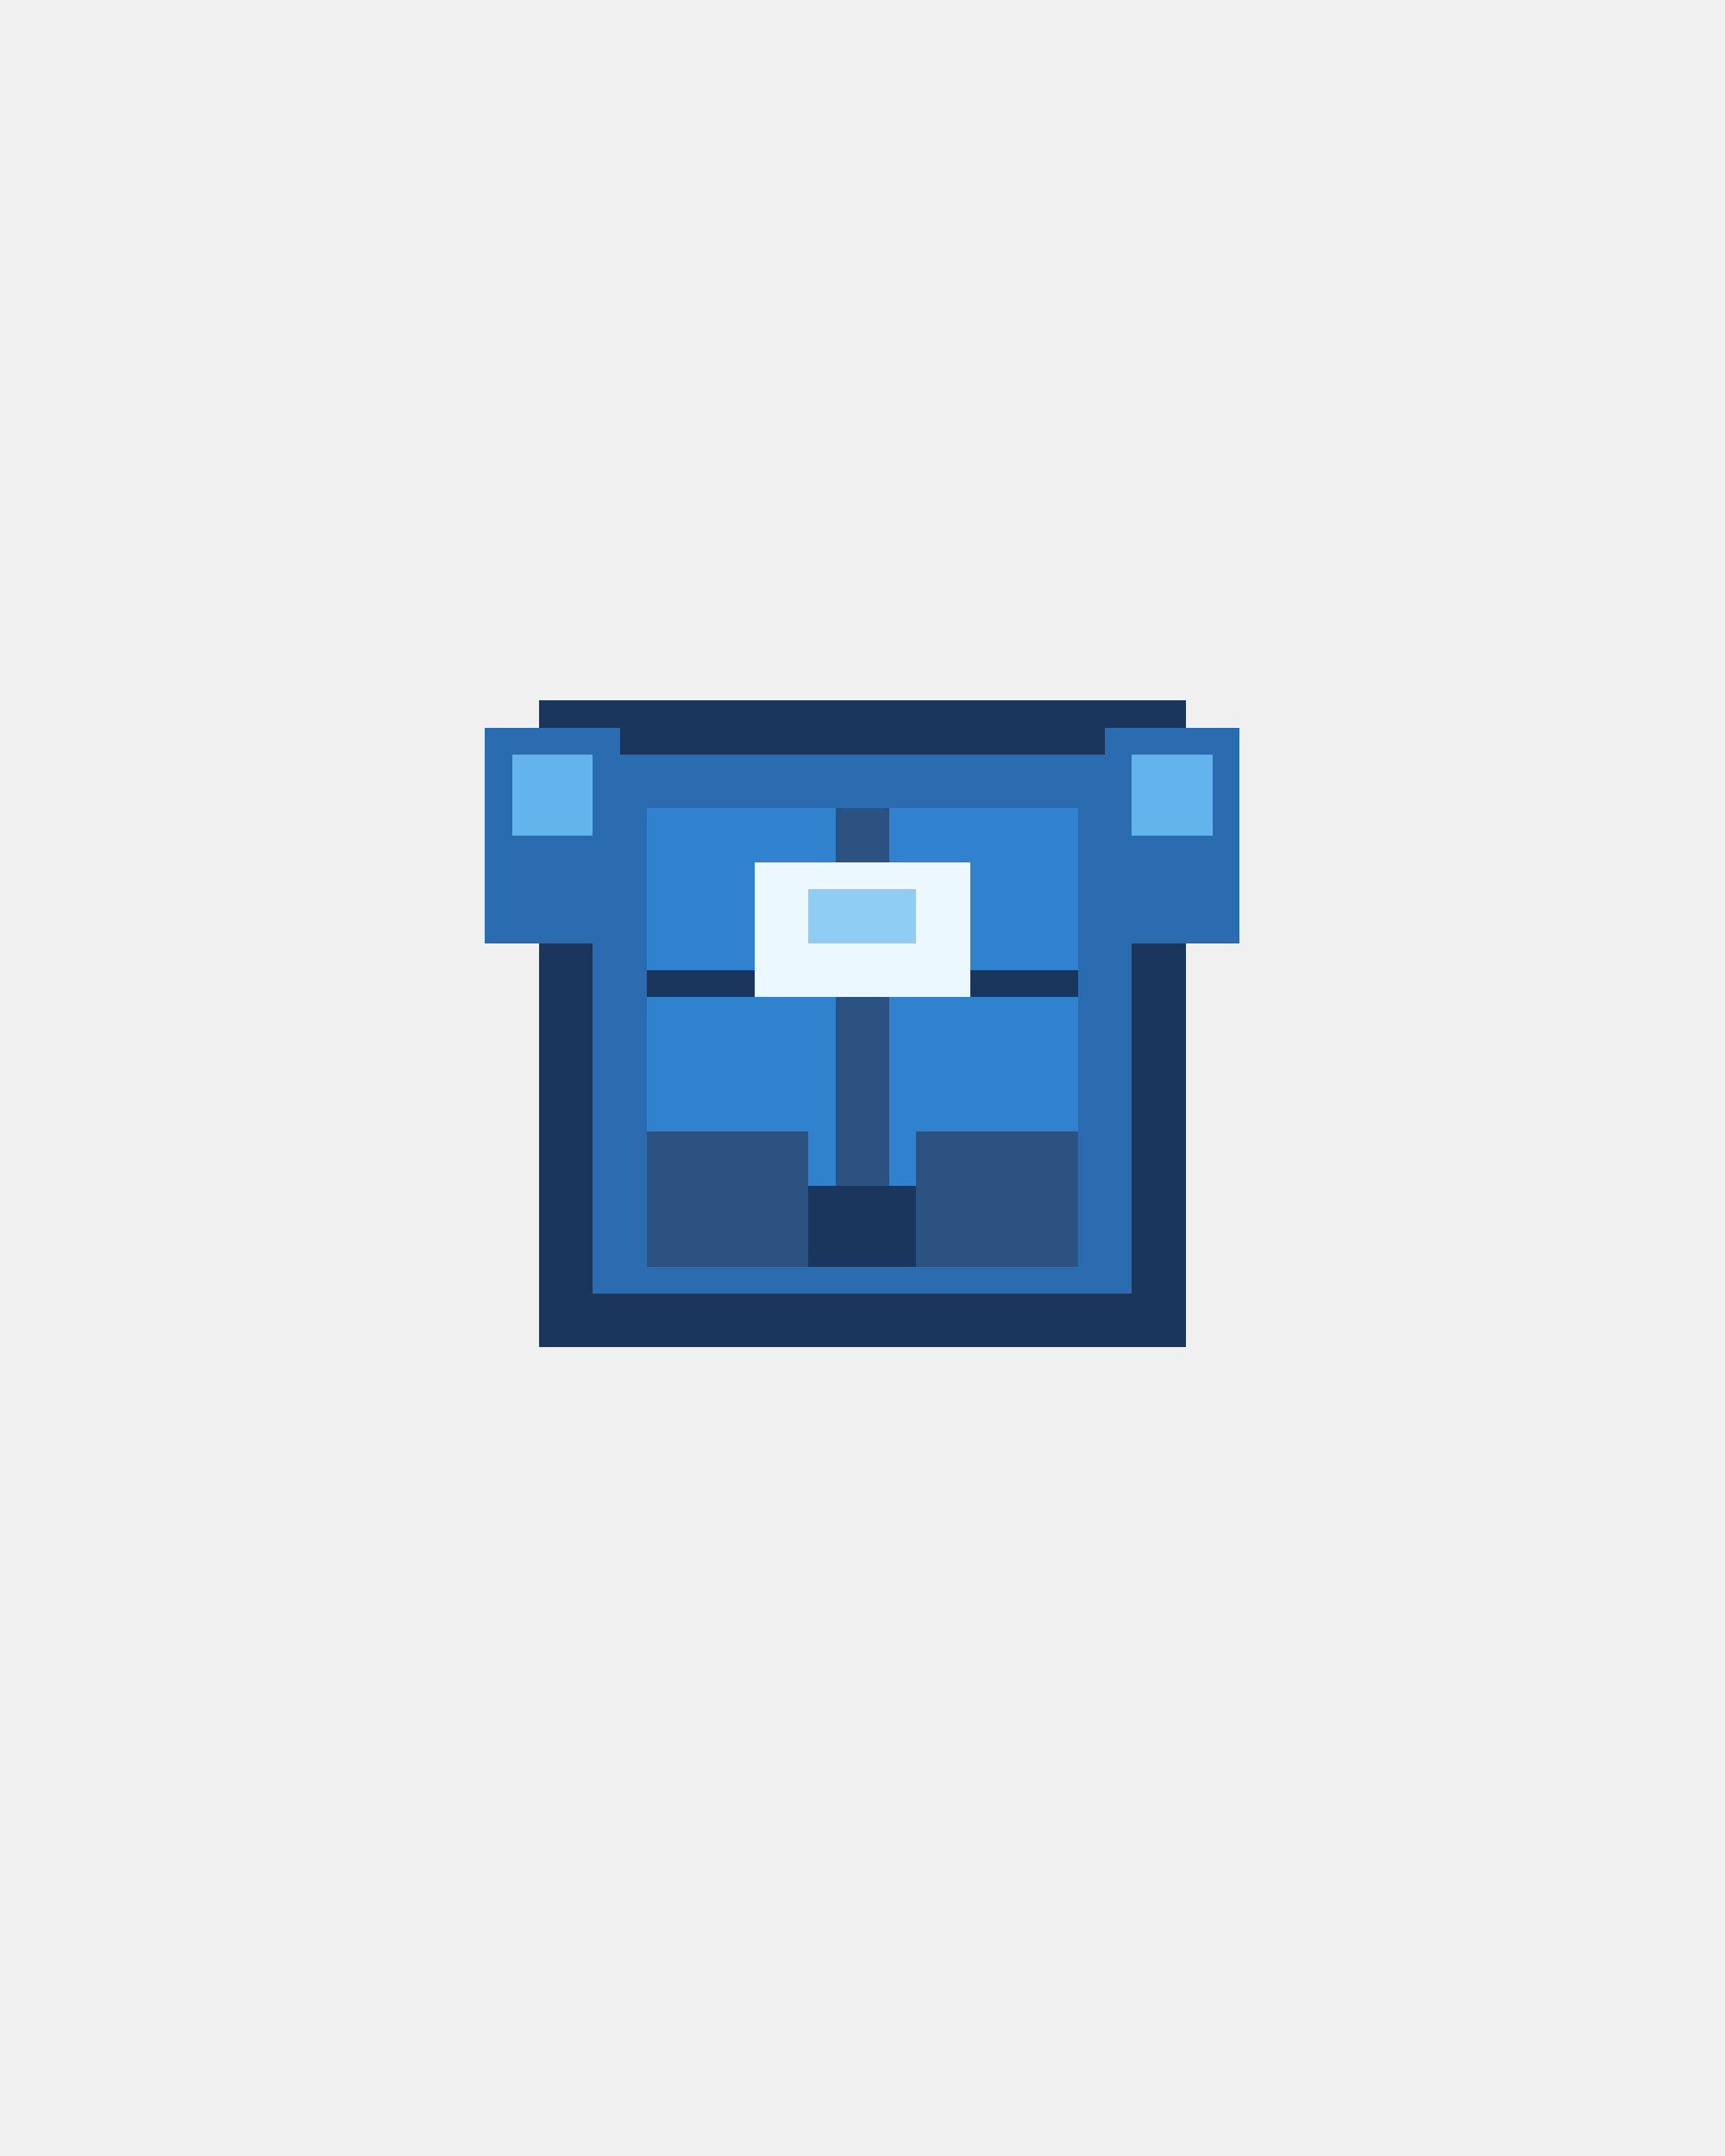
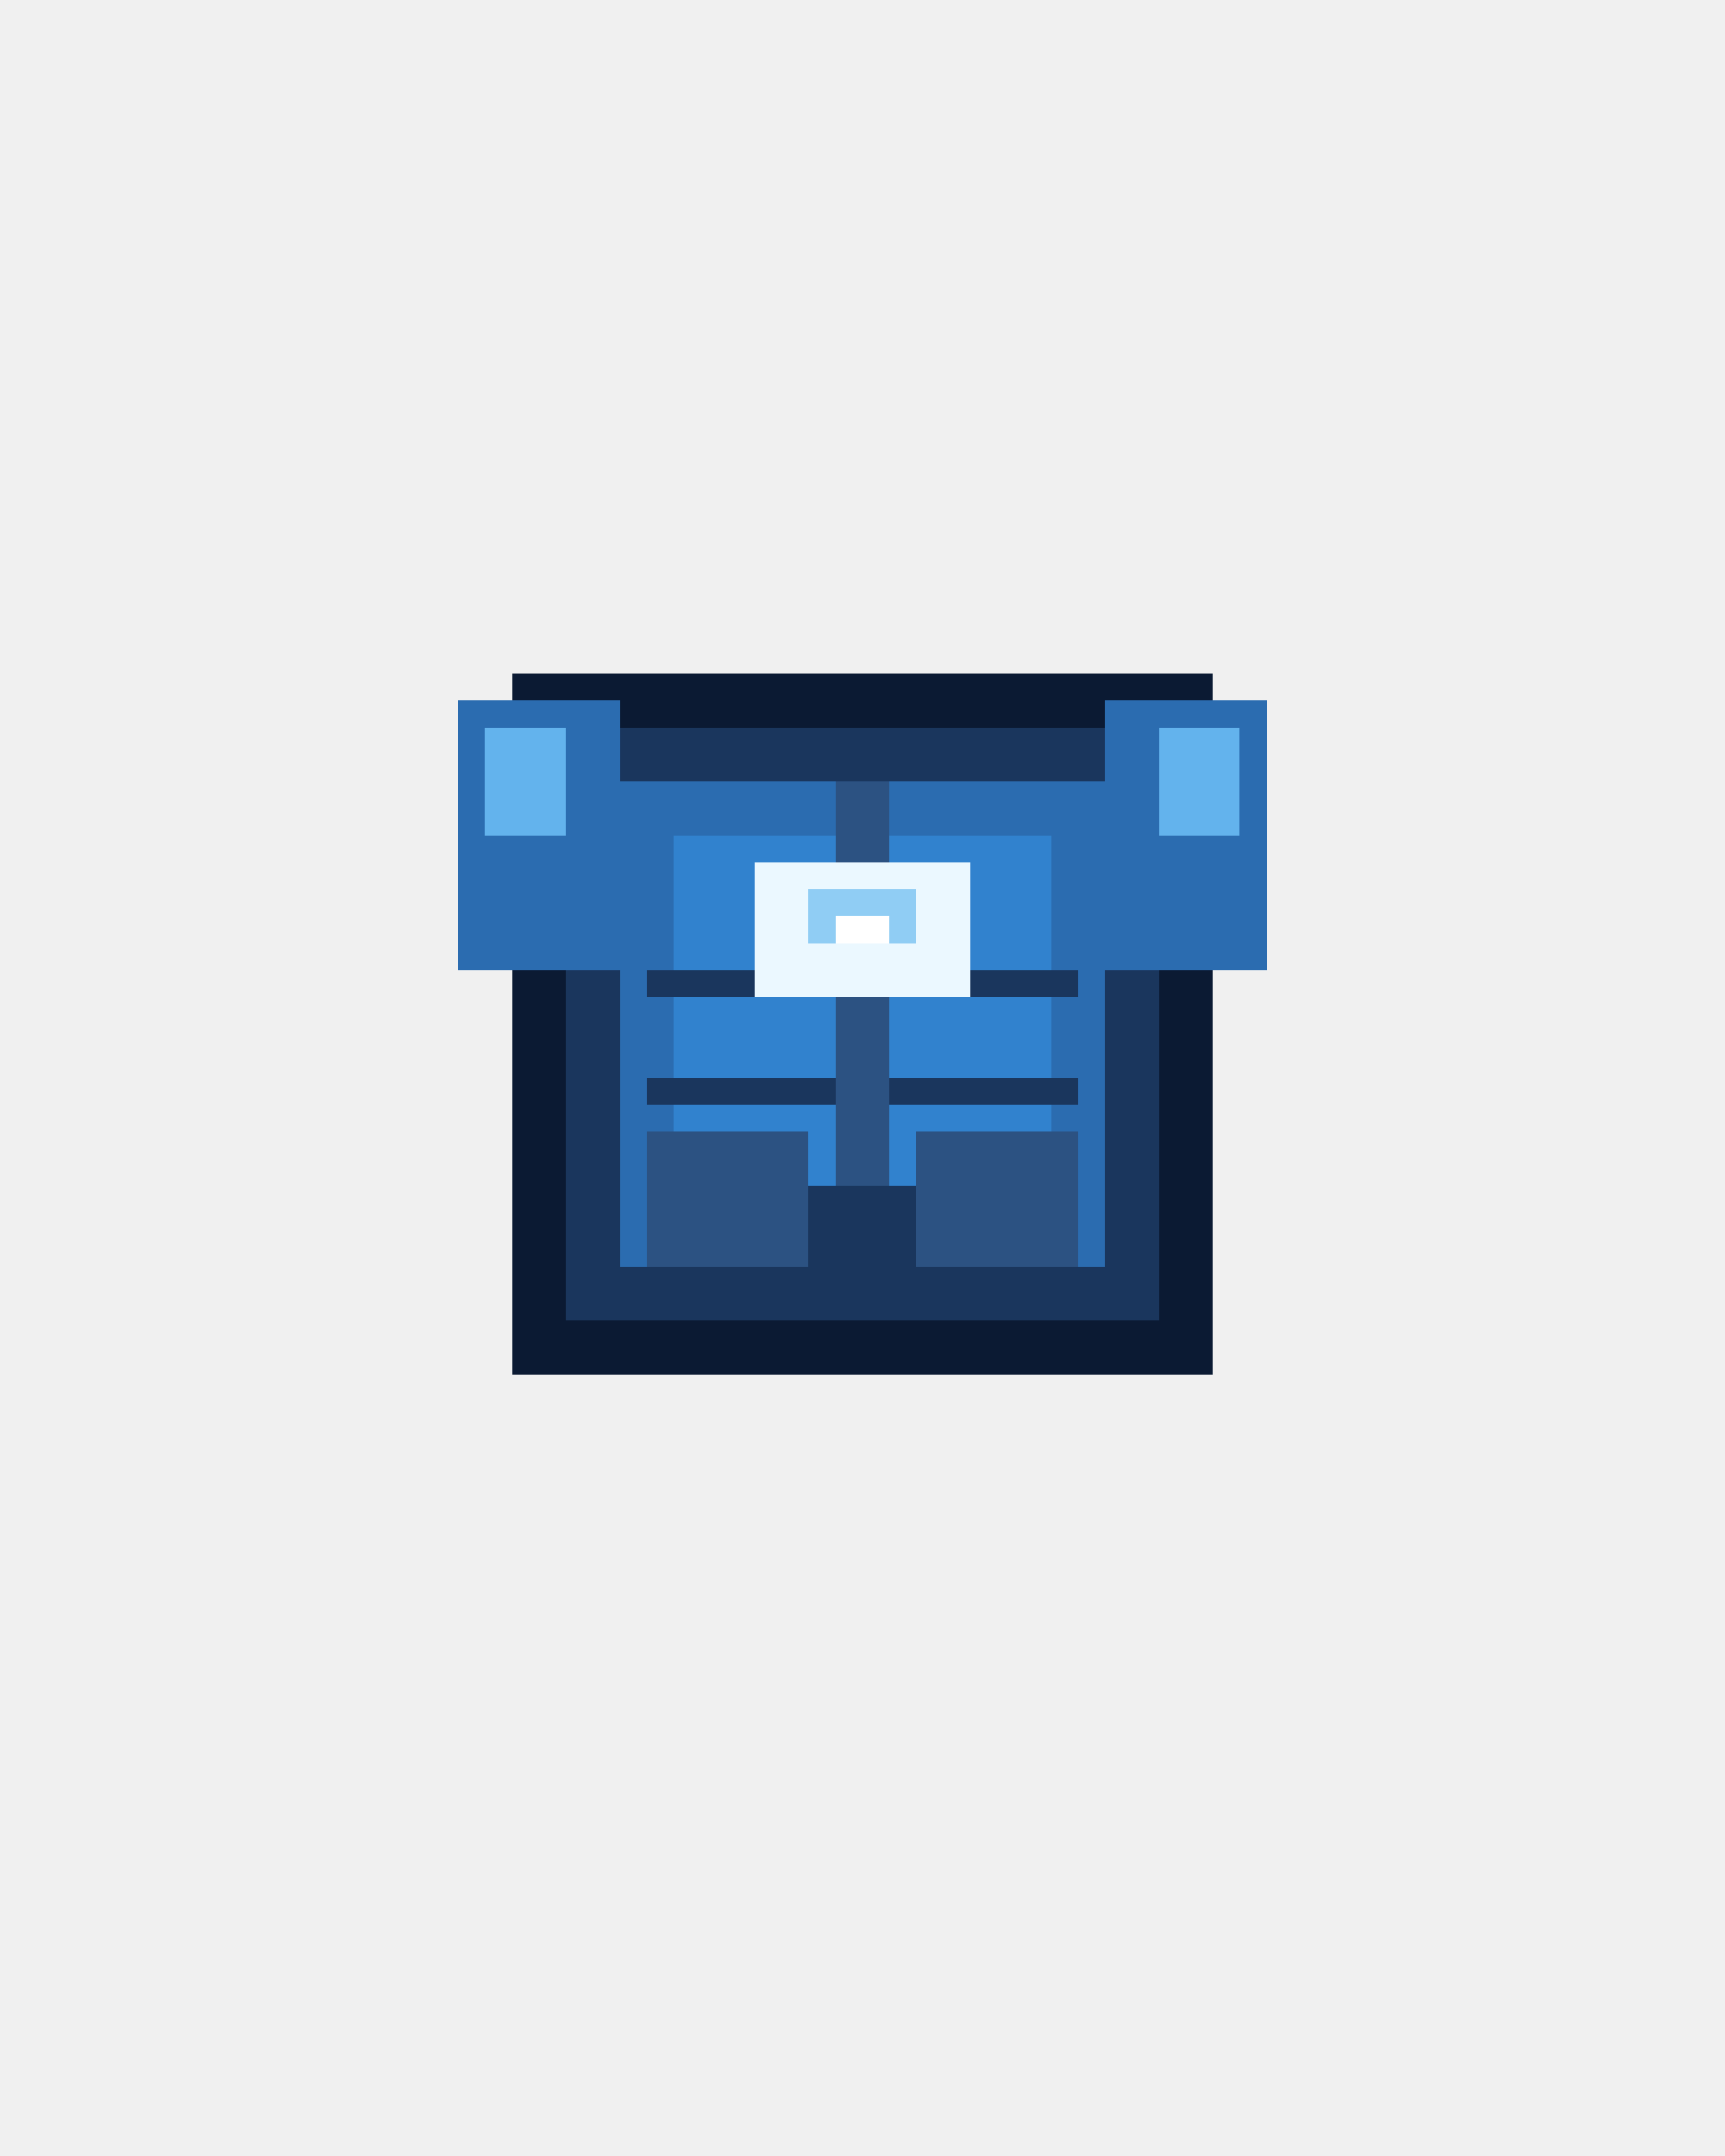
<svg xmlns="http://www.w3.org/2000/svg" viewBox="0 0 64 80" shape-rendering="crispEdges">
-   <rect x="20" y="26" width="24" height="24" fill="#1a365d" />
-   <rect x="22" y="28" width="20" height="20" fill="#2b6cb0" />
-   <rect x="24" y="30" width="16" height="16" fill="#3182ce" />
+   <rect x="19" y="25" width="26" height="26" fill="#0b1a33" />
+   <rect x="21" y="27" width="22" height="22" fill="#1a365d" />
+   <rect x="23" y="29" width="18" height="18" fill="#2b6cb0" />
+   <rect x="25" y="31" width="14" height="14" fill="#3182ce" />
  <rect x="24" y="36" width="16" height="1" fill="#1a365d" />
-   <rect x="31" y="30" width="2" height="16" fill="#2c5282" />
+   <rect x="24" y="40" width="16" height="1" fill="#1a365d" />
+   <rect x="31" y="29" width="2" height="18" fill="#2c5282" />
  <rect x="28" y="32" width="8" height="5" fill="#ebf8ff" />
  <rect x="30" y="33" width="4" height="2" fill="#90cdf4" />
+   <rect x="31" y="34" width="2" height="1" fill="#ffffff" />
  <rect x="24" y="42" width="6" height="5" fill="#2c5282" />
  <rect x="34" y="42" width="6" height="5" fill="#2c5282" />
  <rect x="30" y="44" width="4" height="3" fill="#1a365d" />
-   <rect x="18" y="27" width="5" height="8" fill="#2b6cb0" />
-   <rect x="41" y="27" width="5" height="8" fill="#2b6cb0" />
-   <rect x="19" y="28" width="3" height="3" fill="#63b3ed" />
-   <rect x="42" y="28" width="3" height="3" fill="#63b3ed" />
+   <rect x="17" y="26" width="6" height="10" fill="#2b6cb0" />
+   <rect x="41" y="26" width="6" height="10" fill="#2b6cb0" />
+   <rect x="18" y="27" width="3" height="4" fill="#63b3ed" />
+   <rect x="43" y="27" width="3" height="4" fill="#63b3ed" />
</svg>
